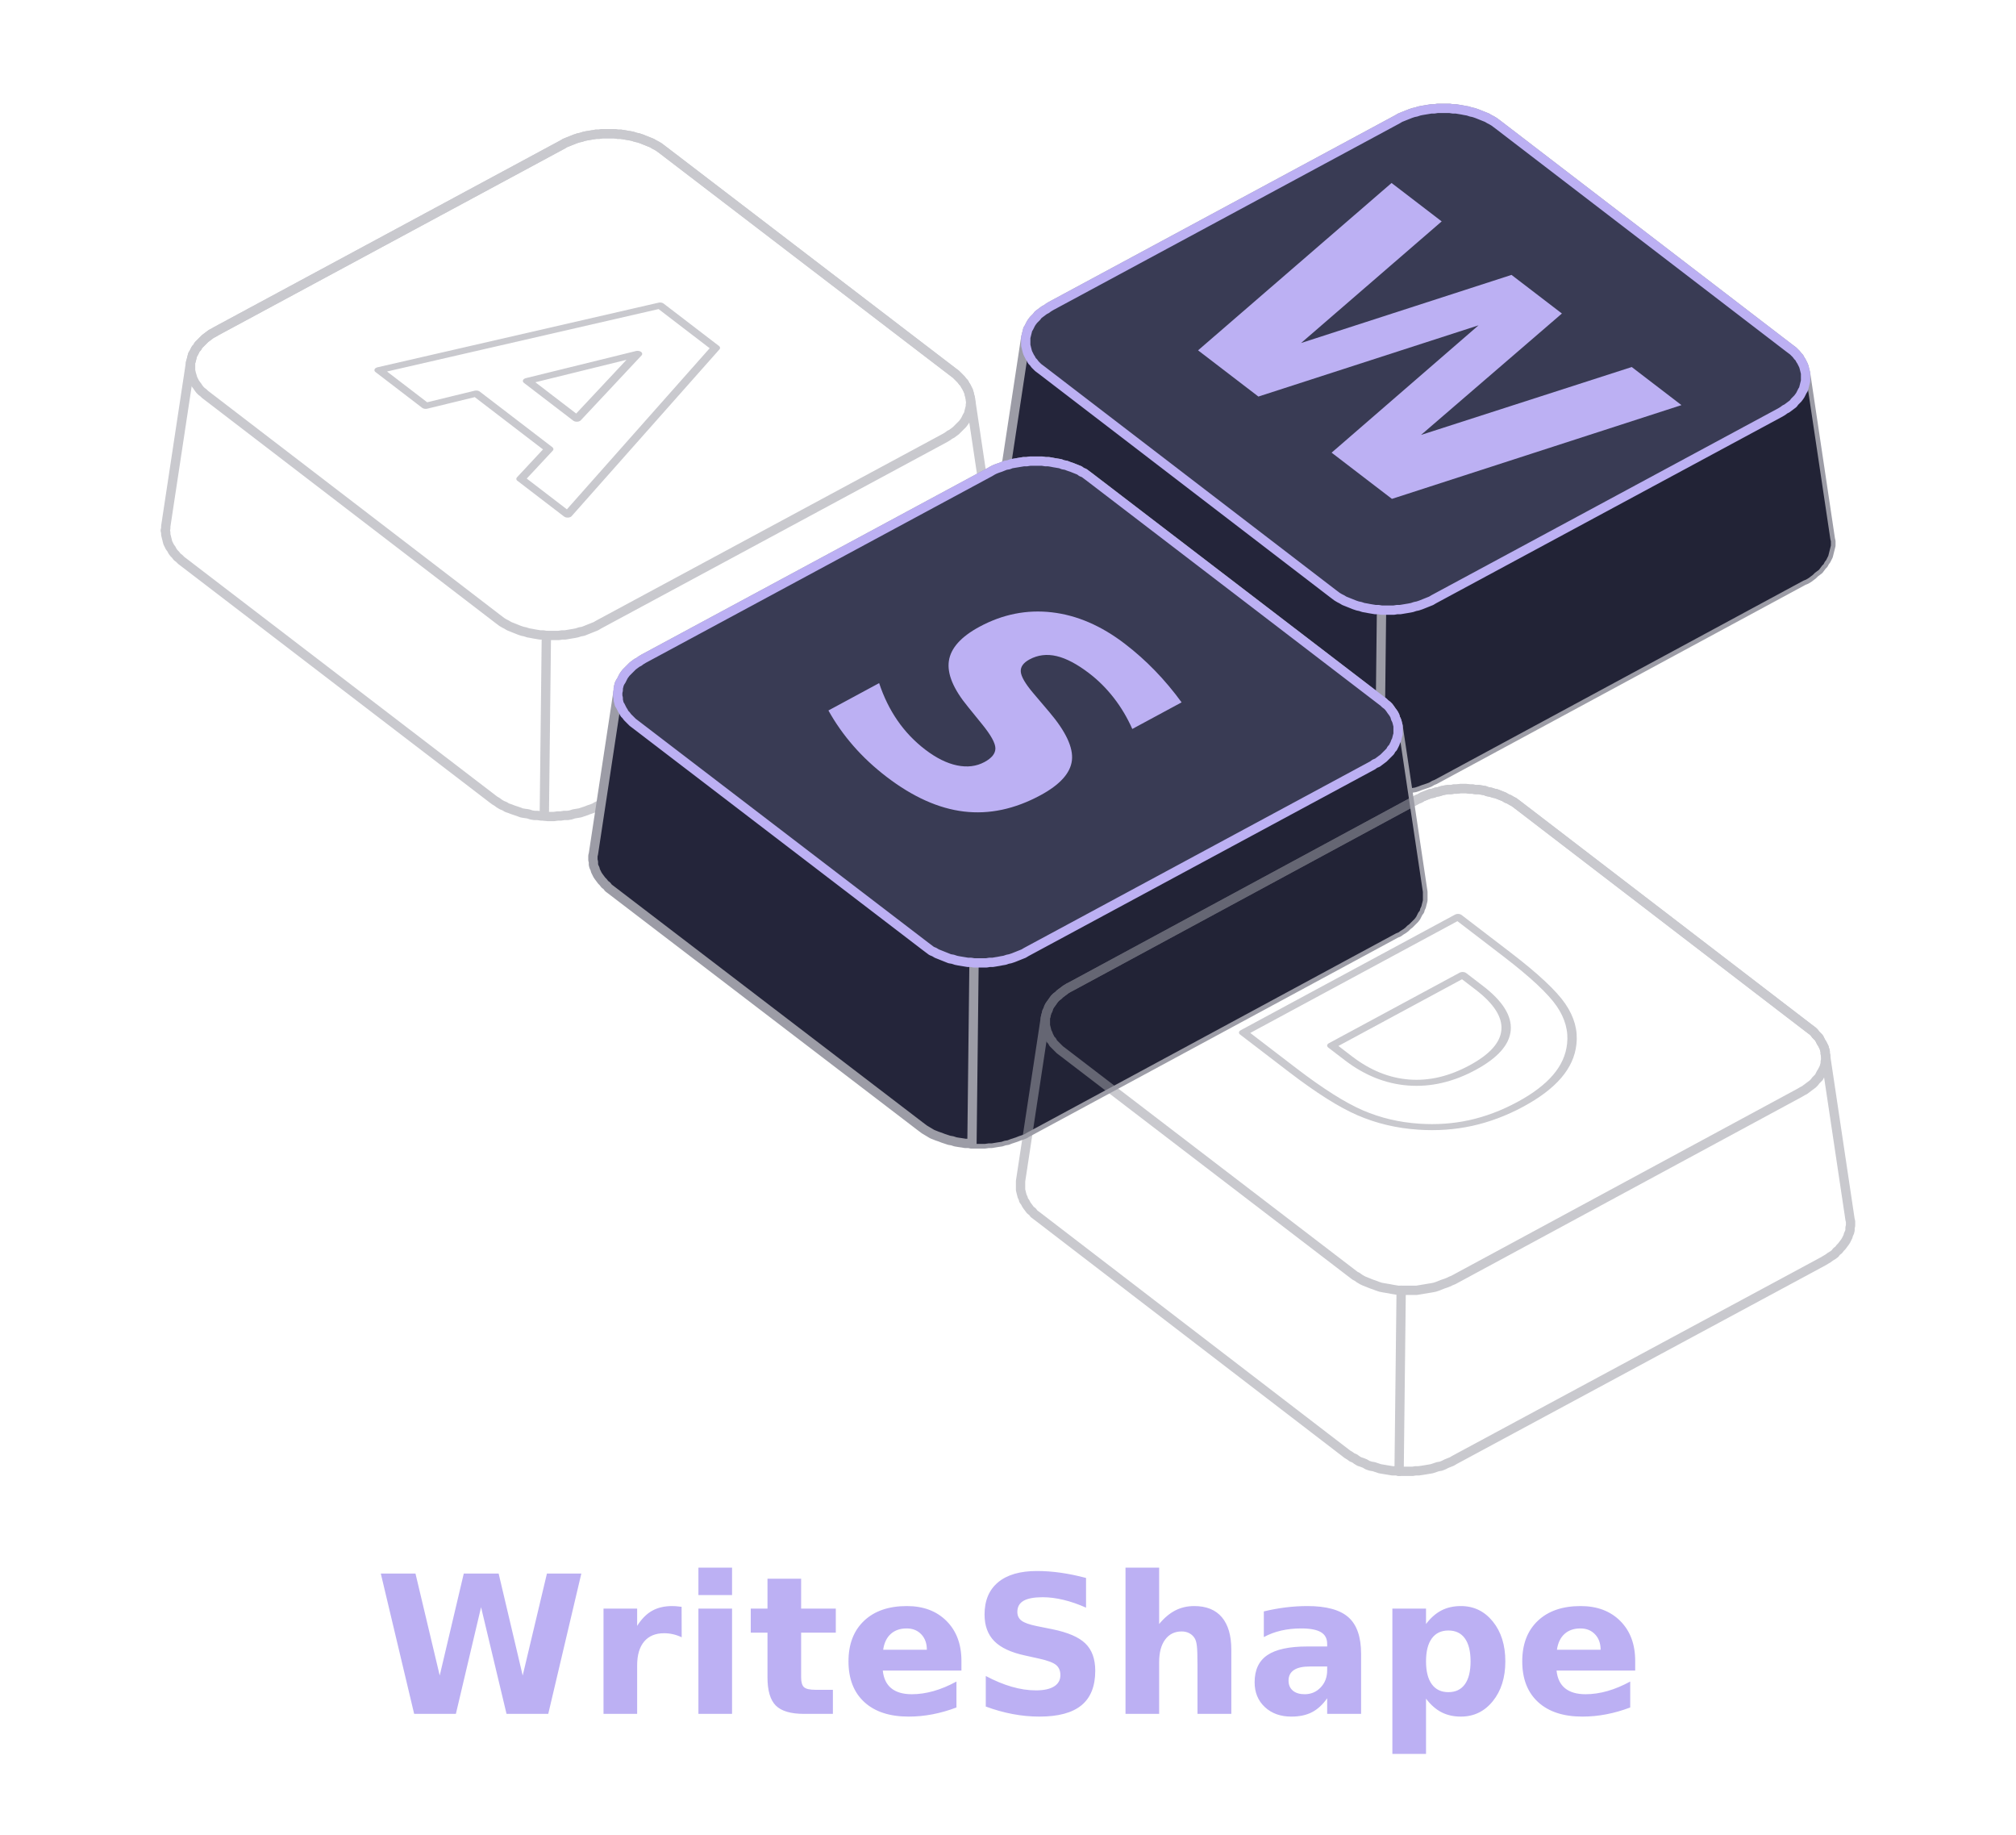
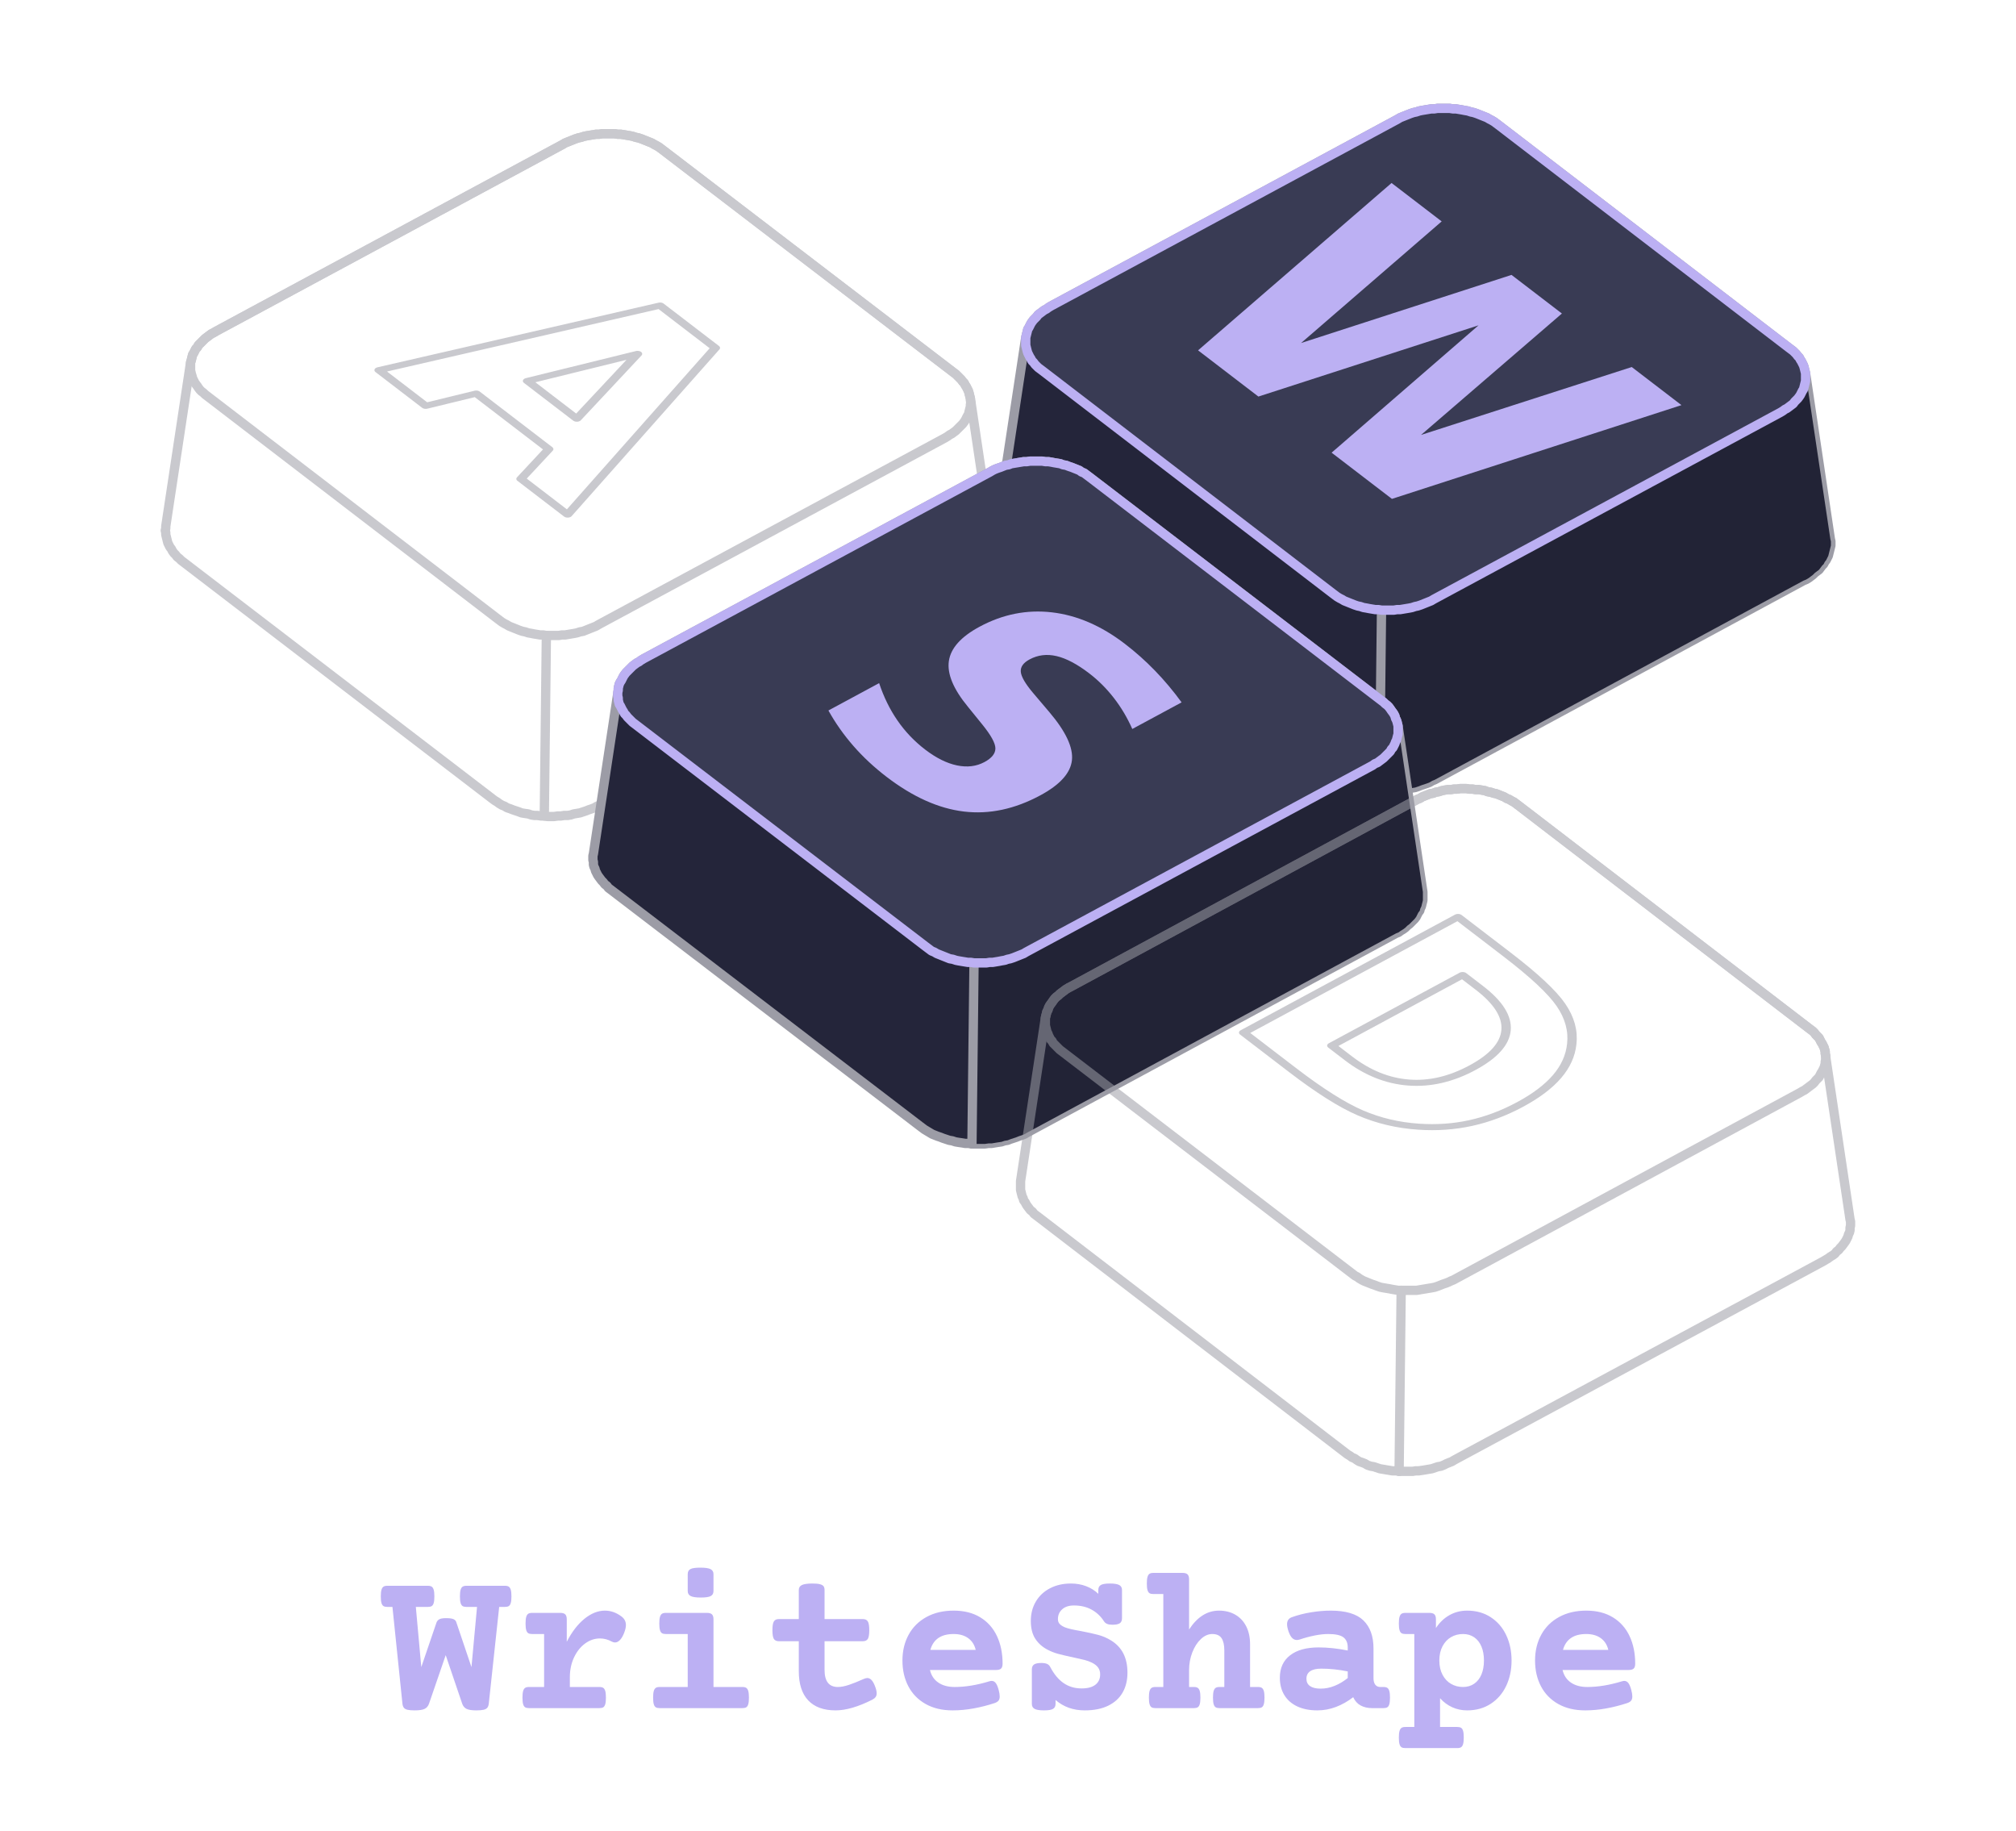
- <svg xmlns="http://www.w3.org/2000/svg" width="900" height="819" viewBox="0 0 900 819" fill="none" role="img" aria-label="WriteShape" focusable="false">
+ <svg xmlns="http://www.w3.org/2000/svg" width="900" height="817" viewBox="0 0 900 817" fill="none" role="img" aria-label="WriteShape" focusable="false">
  <g transform="translate(631.9877 233.9838) scale(230.8589)">
    <g>
      <polygon points="-0.803,-0.037 -0.803,-0.041 -0.802,-0.045 -0.754,-0.361 -0.753,-0.365 -0.752,-0.369 -0.751,-0.373 -0.75,-0.377 -0.748,-0.38 -0.746,-0.384 -0.744,-0.388 -0.742,-0.391 -0.739,-0.395 -0.736,-0.398 -0.733,-0.401 -0.73,-0.405 -0.726,-0.408 -0.722,-0.411 -0.718,-0.414 -0.714,-0.416 -0.71,-0.419 -0.705,-0.422 -0.035,-0.783 -0.03,-0.786 -0.025,-0.788 -0.02,-0.79 -0.015,-0.792 -0.01,-0.794 -0.004,-0.796 0.001,-0.797 0.007,-0.799 0.012,-0.8 0.018,-0.801 0.024,-0.802 0.03,-0.803 0.036,-0.803 0.042,-0.804 0.048,-0.804 0.054,-0.804 0.06,-0.804 0.066,-0.804 0.072,-0.803 0.078,-0.803 0.084,-0.802 0.09,-0.801 0.095,-0.8 0.101,-0.799 0.107,-0.797 0.112,-0.796 0.118,-0.794 0.123,-0.792 0.128,-0.79 0.133,-0.788 0.138,-0.786 0.143,-0.783 0.147,-0.781 0.152,-0.778 0.156,-0.775 0.16,-0.772 0.722,-0.341 0.726,-0.338 0.73,-0.335 0.733,-0.332 0.736,-0.329 0.739,-0.325 0.742,-0.322 0.744,-0.318 0.746,-0.315 0.748,-0.311 0.75,-0.307 0.751,-0.304 0.752,-0.3 0.753,-0.296 0.754,-0.292 0.802,0.029 0.803,0.033 0.803,0.037 0.803,0.041 0.802,0.045 0.801,0.049 0.8,0.053 0.799,0.057 0.798,0.061 0.796,0.065 0.794,0.069 0.791,0.073 0.789,0.077 0.786,0.08 0.783,0.084 0.78,0.088 0.776,0.091 0.772,0.094 0.768,0.098 0.764,0.101 0.76,0.104 0.755,0.107 0.75,0.109 0.037,0.494 0.032,0.496 0.027,0.499 0.022,0.501 0.016,0.503 0.01,0.505 0.005,0.507 -0.001,0.509 -0.007,0.51 -0.013,0.512 -0.019,0.513 -0.026,0.514 -0.032,0.514 -0.038,0.515 -0.045,0.516 -0.051,0.516 -0.057,0.516 -0.064,0.516 -0.07,0.516 -0.077,0.515 -0.083,0.514 -0.089,0.514 -0.095,0.513 -0.102,0.512 -0.108,0.51 -0.114,0.509 -0.119,0.507 -0.125,0.505 -0.131,0.503 -0.136,0.501 -0.142,0.499 -0.147,0.496 -0.152,0.494 -0.157,0.491 -0.161,0.488 -0.166,0.485 -0.17,0.482 -0.768,0.024 -0.772,0.021 -0.776,0.017 -0.78,0.014 -0.783,0.01 -0.786,0.007 -0.789,0.003 -0.791,-0.001 -0.794,-0.005 -0.796,-0.008 -0.798,-0.012 -0.799,-0.016 -0.8,-0.02 -0.801,-0.025 -0.802,-0.029 -0.803,-0.033" fill="#24253a" stroke="#9c9ca6" stroke-width=".018" stroke-linejoin="round" />
      <polygon points="0.754,-0.292 0.754,-0.288 0.754,-0.284 0.754,-0.28 0.754,-0.277 0.753,-0.273 0.752,-0.269 0.751,-0.265 0.75,-0.261 0.748,-0.258 0.746,-0.254 0.744,-0.25 0.742,-0.247 0.739,-0.243 0.736,-0.24 0.733,-0.237 0.73,-0.233 0.726,-0.23 0.722,-0.227 0.718,-0.224 0.714,-0.222 0.71,-0.219 0.705,-0.216 0.035,0.145 0.03,0.148 0.025,0.15 0.02,0.152 0.015,0.154 0.01,0.156 0.004,0.158 -0.001,0.159 -0.007,0.161 -0.012,0.162 -0.018,0.163 -0.024,0.164 -0.03,0.165 -0.036,0.165 -0.042,0.166 -0.048,0.166 -0.054,0.166 -0.06,0.166 -0.066,0.166 -0.07,0.516 -0.064,0.516 -0.057,0.516 -0.051,0.516 -0.045,0.516 -0.038,0.515 -0.032,0.514 -0.026,0.514 -0.019,0.513 -0.013,0.512 -0.007,0.51 -0.001,0.509 0.005,0.507 0.01,0.505 0.016,0.503 0.022,0.501 0.027,0.499 0.032,0.496 0.037,0.494 0.75,0.109 0.755,0.107 0.76,0.104 0.764,0.101 0.768,0.098 0.772,0.094 0.776,0.091 0.78,0.088 0.783,0.084 0.786,0.08 0.789,0.077 0.791,0.073 0.794,0.069 0.796,0.065 0.798,0.061 0.799,0.057 0.8,0.053 0.801,0.049 0.802,0.045 0.803,0.041 0.803,0.037 0.803,0.033 0.802,0.029" fill="#222336" />
      <path d="M-0.066,0.166 L-0.07,0.516" stroke="#9c9ca6" stroke-width=".018" stroke-linecap="round" />
      <polygon points="0.722,-0.341 0.726,-0.338 0.73,-0.335 0.733,-0.332 0.736,-0.329 0.739,-0.325 0.742,-0.322 0.744,-0.318 0.746,-0.315 0.748,-0.311 0.75,-0.307 0.751,-0.304 0.752,-0.3 0.753,-0.296 0.754,-0.292 0.754,-0.288 0.754,-0.284 0.754,-0.28 0.754,-0.277 0.753,-0.273 0.752,-0.269 0.751,-0.265 0.75,-0.261 0.748,-0.258 0.746,-0.254 0.744,-0.25 0.742,-0.247 0.739,-0.243 0.736,-0.24 0.733,-0.237 0.73,-0.233 0.726,-0.23 0.722,-0.227 0.718,-0.224 0.714,-0.222 0.71,-0.219 0.705,-0.216 0.035,0.145 0.03,0.148 0.025,0.15 0.02,0.152 0.015,0.154 0.01,0.156 0.004,0.158 -0.001,0.159 -0.007,0.161 -0.012,0.162 -0.018,0.163 -0.024,0.164 -0.03,0.165 -0.036,0.165 -0.042,0.166 -0.048,0.166 -0.054,0.166 -0.06,0.166 -0.066,0.166 -0.072,0.165 -0.078,0.165 -0.084,0.164 -0.09,0.163 -0.095,0.162 -0.101,0.161 -0.107,0.159 -0.112,0.158 -0.118,0.156 -0.123,0.154 -0.128,0.152 -0.133,0.15 -0.138,0.148 -0.143,0.145 -0.147,0.143 -0.152,0.14 -0.156,0.137 -0.16,0.134 -0.722,-0.297 -0.726,-0.3 -0.73,-0.303 -0.733,-0.306 -0.736,-0.309 -0.739,-0.313 -0.742,-0.316 -0.744,-0.32 -0.746,-0.323 -0.748,-0.327 -0.75,-0.331 -0.751,-0.334 -0.752,-0.338 -0.753,-0.342 -0.754,-0.346 -0.754,-0.35 -0.754,-0.354 -0.754,-0.358 -0.754,-0.361 -0.753,-0.365 -0.752,-0.369 -0.751,-0.373 -0.75,-0.377 -0.748,-0.38 -0.746,-0.384 -0.744,-0.388 -0.742,-0.391 -0.739,-0.395 -0.736,-0.398 -0.733,-0.401 -0.73,-0.405 -0.726,-0.408 -0.722,-0.411 -0.718,-0.414 -0.714,-0.416 -0.71,-0.419 -0.705,-0.422 -0.035,-0.783 -0.03,-0.786 -0.025,-0.788 -0.02,-0.79 -0.015,-0.792 -0.01,-0.794 -0.004,-0.796 0.001,-0.797 0.007,-0.799 0.012,-0.8 0.018,-0.801 0.024,-0.802 0.03,-0.803 0.036,-0.803 0.042,-0.804 0.048,-0.804 0.054,-0.804 0.06,-0.804 0.066,-0.804 0.072,-0.803 0.078,-0.803 0.084,-0.802 0.09,-0.801 0.095,-0.8 0.101,-0.799 0.107,-0.797 0.112,-0.796 0.118,-0.794 0.123,-0.792 0.128,-0.79 0.133,-0.788 0.138,-0.786 0.143,-0.783 0.147,-0.781 0.152,-0.778 0.156,-0.775 0.16,-0.772" fill="#393b54" stroke="#bcb0f3" stroke-width=".018" stroke-linejoin="round" />
      <path d="M61 1493H430L688 408L944 1493H1315L1571 408L1829 1493H2195L1843 0H1399L1128 1135L860 0H416Z" transform="matrix(0.0002626982,0.0002012385,0.0003130715,-0.0001688591,-0.5300314,-0.4199347)" fill="#bcb0f3" />
    </g>
    <g opacity="0.55">
      <polygon points="-2.418,0.012 -2.417,0.008 -2.417,0.004 -2.369,-0.313 -2.368,-0.316 -2.367,-0.32 -2.366,-0.324 -2.365,-0.328 -2.363,-0.331 -2.361,-0.335 -2.359,-0.339 -2.356,-0.342 -2.354,-0.346 -2.351,-0.349 -2.348,-0.352 -2.344,-0.356 -2.341,-0.359 -2.337,-0.362 -2.333,-0.365 -2.329,-0.368 -2.325,-0.37 -2.32,-0.373 -1.65,-0.734 -1.645,-0.737 -1.64,-0.739 -1.635,-0.741 -1.63,-0.743 -1.625,-0.745 -1.619,-0.747 -1.614,-0.748 -1.608,-0.75 -1.603,-0.751 -1.597,-0.752 -1.591,-0.753 -1.585,-0.754 -1.579,-0.754 -1.573,-0.755 -1.567,-0.755 -1.561,-0.755 -1.555,-0.755 -1.549,-0.755 -1.543,-0.754 -1.537,-0.754 -1.531,-0.753 -1.525,-0.752 -1.519,-0.751 -1.514,-0.75 -1.508,-0.748 -1.503,-0.747 -1.497,-0.745 -1.492,-0.743 -1.487,-0.741 -1.482,-0.739 -1.477,-0.737 -1.472,-0.734 -1.468,-0.732 -1.463,-0.729 -1.459,-0.726 -1.455,-0.723 -0.893,-0.293 -0.889,-0.29 -0.885,-0.286 -0.882,-0.283 -0.879,-0.28 -0.876,-0.276 -0.873,-0.273 -0.871,-0.269 -0.869,-0.266 -0.867,-0.262 -0.865,-0.258 -0.864,-0.255 -0.863,-0.251 -0.862,-0.247 -0.861,-0.243 -0.813,0.078 -0.812,0.082 -0.812,0.086 -0.812,0.09 -0.813,0.094 -0.814,0.098 -0.815,0.102 -0.816,0.106 -0.817,0.11 -0.819,0.114 -0.821,0.118 -0.823,0.122 -0.826,0.126 -0.829,0.129 -0.832,0.133 -0.835,0.137 -0.839,0.14 -0.843,0.143 -0.847,0.146 -0.851,0.15 -0.855,0.153 -0.86,0.155 -0.865,0.158 -1.578,0.543 -1.583,0.545 -1.588,0.548 -1.593,0.55 -1.599,0.552 -1.604,0.554 -1.61,0.556 -1.616,0.558 -1.622,0.559 -1.628,0.56 -1.634,0.562 -1.64,0.563 -1.647,0.563 -1.653,0.564 -1.659,0.564 -1.666,0.565 -1.672,0.565 -1.679,0.565 -1.685,0.564 -1.691,0.564 -1.698,0.563 -1.704,0.563 -1.71,0.562 -1.716,0.56 -1.723,0.559 -1.729,0.558 -1.734,0.556 -1.74,0.554 -1.746,0.552 -1.751,0.55 -1.757,0.548 -1.762,0.545 -1.767,0.543 -1.772,0.54 -1.776,0.537 -1.781,0.534 -1.785,0.531 -2.383,0.073 -2.387,0.07 -2.391,0.066 -2.395,0.063 -2.398,0.059 -2.401,0.056 -2.404,0.052 -2.406,0.048 -2.409,0.044 -2.411,0.04 -2.413,0.036 -2.414,0.032 -2.415,0.028 -2.416,0.024 -2.417,0.02 -2.417,0.016" fill="none" stroke="#9c9ca6" stroke-width=".018" stroke-linejoin="round" />
      <path d="M-1.681,0.215 L-1.685,0.564" stroke="#9c9ca6" stroke-width=".018" stroke-linecap="round" />
      <polygon points="-0.893,-0.293 -0.889,-0.29 -0.885,-0.286 -0.882,-0.283 -0.879,-0.28 -0.876,-0.276 -0.873,-0.273 -0.871,-0.269 -0.869,-0.266 -0.867,-0.262 -0.865,-0.258 -0.864,-0.255 -0.863,-0.251 -0.862,-0.247 -0.861,-0.243 -0.861,-0.239 -0.86,-0.235 -0.861,-0.232 -0.861,-0.228 -0.862,-0.224 -0.863,-0.22 -0.864,-0.216 -0.865,-0.212 -0.867,-0.209 -0.869,-0.205 -0.871,-0.201 -0.873,-0.198 -0.876,-0.194 -0.879,-0.191 -0.882,-0.188 -0.885,-0.185 -0.889,-0.181 -0.893,-0.178 -0.897,-0.175 -0.901,-0.173 -0.905,-0.17 -0.91,-0.167 -1.58,0.194 -1.585,0.197 -1.59,0.199 -1.595,0.201 -1.6,0.203 -1.605,0.205 -1.61,0.207 -1.616,0.208 -1.622,0.21 -1.627,0.211 -1.633,0.212 -1.639,0.213 -1.645,0.214 -1.651,0.214 -1.657,0.215 -1.663,0.215 -1.669,0.215 -1.675,0.215 -1.681,0.215 -1.687,0.214 -1.693,0.214 -1.699,0.213 -1.705,0.212 -1.71,0.211 -1.716,0.21 -1.722,0.208 -1.727,0.207 -1.733,0.205 -1.738,0.203 -1.743,0.201 -1.748,0.199 -1.753,0.197 -1.758,0.194 -1.762,0.192 -1.767,0.189 -1.771,0.186 -1.775,0.183 -2.337,-0.248 -2.341,-0.251 -2.344,-0.254 -2.348,-0.257 -2.351,-0.26 -2.354,-0.264 -2.356,-0.267 -2.359,-0.271 -2.361,-0.274 -2.363,-0.278 -2.365,-0.282 -2.366,-0.286 -2.367,-0.289 -2.368,-0.293 -2.369,-0.297 -2.369,-0.301 -2.369,-0.305 -2.369,-0.309 -2.369,-0.313 -2.368,-0.316 -2.367,-0.32 -2.366,-0.324 -2.365,-0.328 -2.363,-0.331 -2.361,-0.335 -2.359,-0.339 -2.356,-0.342 -2.354,-0.346 -2.351,-0.349 -2.348,-0.352 -2.344,-0.356 -2.341,-0.359 -2.337,-0.362 -2.333,-0.365 -2.329,-0.368 -2.325,-0.37 -2.32,-0.373 -1.65,-0.734 -1.645,-0.737 -1.64,-0.739 -1.635,-0.741 -1.63,-0.743 -1.625,-0.745 -1.619,-0.747 -1.614,-0.748 -1.608,-0.75 -1.603,-0.751 -1.597,-0.752 -1.591,-0.753 -1.585,-0.754 -1.579,-0.754 -1.573,-0.755 -1.567,-0.755 -1.561,-0.755 -1.555,-0.755 -1.549,-0.755 -1.543,-0.754 -1.537,-0.754 -1.531,-0.753 -1.525,-0.752 -1.519,-0.751 -1.514,-0.75 -1.508,-0.748 -1.503,-0.747 -1.497,-0.745 -1.492,-0.743 -1.487,-0.741 -1.482,-0.739 -1.477,-0.737 -1.472,-0.734 -1.468,-0.732 -1.463,-0.729 -1.459,-0.726 -1.455,-0.723" fill="none" stroke="#9c9ca6" stroke-width=".018" stroke-linejoin="round" />
      <path d="M1094 272H492L397 0H10L563 1493H1022L1575 0H1188ZM588 549H997L793 1143Z" transform="matrix(0.0002329588,0.0001784568,0.0002776294,-0.000149743,-2.00679,-0.2997534)" fill="none" stroke="#9c9ca6" stroke-width="50" stroke-linejoin="round" />
    </g>
    <g>
      <polygon points="-1.591,0.645 -1.591,0.641 -1.59,0.637 -1.542,0.321 -1.542,0.317 -1.541,0.313 -1.54,0.309 -1.538,0.305 -1.536,0.302 -1.534,0.298 -1.532,0.294 -1.53,0.291 -1.527,0.287 -1.524,0.284 -1.521,0.281 -1.518,0.278 -1.514,0.274 -1.51,0.271 -1.506,0.268 -1.502,0.266 -1.498,0.263 -1.493,0.26 -0.823,-0.101 -0.818,-0.104 -0.814,-0.106 -0.809,-0.108 -0.803,-0.11 -0.798,-0.112 -0.793,-0.114 -0.787,-0.115 -0.782,-0.117 -0.776,-0.118 -0.77,-0.119 -0.764,-0.12 -0.758,-0.121 -0.752,-0.121 -0.746,-0.122 -0.74,-0.122 -0.734,-0.122 -0.728,-0.122 -0.722,-0.122 -0.716,-0.121 -0.71,-0.121 -0.704,-0.12 -0.699,-0.119 -0.693,-0.118 -0.687,-0.117 -0.682,-0.115 -0.676,-0.114 -0.671,-0.112 -0.665,-0.11 -0.66,-0.108 -0.655,-0.106 -0.65,-0.104 -0.646,-0.101 -0.641,-0.099 -0.637,-0.096 -0.633,-0.093 -0.629,-0.09 -0.066,0.341 -0.062,0.344 -0.059,0.347 -0.055,0.35 -0.052,0.353 -0.049,0.357 -0.047,0.36 -0.044,0.364 -0.042,0.367 -0.04,0.371 -0.039,0.375 -0.037,0.379 -0.036,0.382 -0.035,0.386 -0.034,0.39 0.014,0.711 0.014,0.715 0.014,0.719 0.014,0.723 0.014,0.727 0.013,0.731 0.012,0.735 0.011,0.739 0.009,0.743 0.008,0.747 0.005,0.751 0.003,0.755 0.001,0.759 -0.002,0.763 -0.005,0.766 -0.009,0.77 -0.012,0.773 -0.016,0.776 -0.02,0.78 -0.024,0.783 -0.029,0.786 -0.033,0.789 -0.038,0.791 -0.751,1.176 -0.756,1.179 -0.761,1.181 -0.767,1.183 -0.772,1.185 -0.778,1.187 -0.784,1.189 -0.789,1.191 -0.795,1.192 -0.801,1.194 -0.808,1.195 -0.814,1.196 -0.82,1.197 -0.826,1.197 -0.833,1.198 -0.839,1.198 -0.846,1.198 -0.852,1.198 -0.858,1.198 -0.865,1.197 -0.871,1.197 -0.877,1.196 -0.884,1.195 -0.89,1.194 -0.896,1.192 -0.902,1.191 -0.908,1.189 -0.914,1.187 -0.919,1.185 -0.925,1.183 -0.93,1.181 -0.935,1.179 -0.94,1.176 -0.945,1.173 -0.95,1.17 -0.954,1.167 -0.958,1.164 -1.557,0.706 -1.561,0.703 -1.564,0.699 -1.568,0.696 -1.571,0.692 -1.574,0.689 -1.577,0.685 -1.58,0.681 -1.582,0.678 -1.584,0.674 -1.586,0.67 -1.587,0.666 -1.589,0.662 -1.59,0.658 -1.59,0.653 -1.591,0.649" fill="#24253a" stroke="#9c9ca6" stroke-width=".018" stroke-linejoin="round" />
      <polygon points="-0.034,0.39 -0.034,0.394 -0.034,0.398 -0.034,0.402 -0.034,0.406 -0.035,0.409 -0.036,0.413 -0.037,0.417 -0.039,0.421 -0.04,0.424 -0.042,0.428 -0.044,0.432 -0.047,0.435 -0.049,0.439 -0.052,0.442 -0.055,0.445 -0.059,0.449 -0.062,0.452 -0.066,0.455 -0.07,0.458 -0.074,0.461 -0.079,0.463 -0.083,0.466 -0.753,0.827 -0.758,0.83 -0.763,0.832 -0.768,0.834 -0.773,0.836 -0.778,0.838 -0.784,0.84 -0.789,0.841 -0.795,0.843 -0.801,0.844 -0.806,0.845 -0.812,0.846 -0.818,0.847 -0.824,0.847 -0.83,0.848 -0.836,0.848 -0.842,0.848 -0.848,0.848 -0.854,0.848 -0.858,1.198 -0.852,1.198 -0.846,1.198 -0.839,1.198 -0.833,1.198 -0.826,1.197 -0.82,1.197 -0.814,1.196 -0.808,1.195 -0.801,1.194 -0.795,1.192 -0.789,1.191 -0.784,1.189 -0.778,1.187 -0.772,1.185 -0.767,1.183 -0.761,1.181 -0.756,1.179 -0.751,1.176 -0.038,0.791 -0.033,0.789 -0.029,0.786 -0.024,0.783 -0.02,0.78 -0.016,0.776 -0.012,0.773 -0.009,0.77 -0.005,0.766 -0.002,0.763 0.001,0.759 0.003,0.755 0.005,0.751 0.008,0.747 0.009,0.743 0.011,0.739 0.012,0.735 0.013,0.731 0.014,0.727 0.014,0.723 0.014,0.719 0.014,0.715 0.014,0.711" fill="#222336" />
      <path d="M-0.854,0.848 L-0.858,1.198" stroke="#9c9ca6" stroke-width=".018" stroke-linecap="round" />
      <polygon points="-0.066,0.341 -0.062,0.344 -0.059,0.347 -0.055,0.35 -0.052,0.353 -0.049,0.357 -0.047,0.36 -0.044,0.364 -0.042,0.367 -0.04,0.371 -0.039,0.375 -0.037,0.379 -0.036,0.382 -0.035,0.386 -0.034,0.39 -0.034,0.394 -0.034,0.398 -0.034,0.402 -0.034,0.406 -0.035,0.409 -0.036,0.413 -0.037,0.417 -0.039,0.421 -0.04,0.424 -0.042,0.428 -0.044,0.432 -0.047,0.435 -0.049,0.439 -0.052,0.442 -0.055,0.445 -0.059,0.449 -0.062,0.452 -0.066,0.455 -0.07,0.458 -0.074,0.461 -0.079,0.463 -0.083,0.466 -0.753,0.827 -0.758,0.83 -0.763,0.832 -0.768,0.834 -0.773,0.836 -0.778,0.838 -0.784,0.84 -0.789,0.841 -0.795,0.843 -0.801,0.844 -0.806,0.845 -0.812,0.846 -0.818,0.847 -0.824,0.847 -0.83,0.848 -0.836,0.848 -0.842,0.848 -0.848,0.848 -0.854,0.848 -0.86,0.847 -0.866,0.847 -0.872,0.846 -0.878,0.845 -0.884,0.844 -0.889,0.843 -0.895,0.841 -0.901,0.84 -0.906,0.838 -0.911,0.836 -0.916,0.834 -0.921,0.832 -0.926,0.83 -0.931,0.827 -0.936,0.825 -0.94,0.822 -0.944,0.819 -0.948,0.816 -1.51,0.386 -1.514,0.383 -1.518,0.379 -1.521,0.376 -1.524,0.373 -1.527,0.369 -1.53,0.366 -1.532,0.362 -1.534,0.359 -1.536,0.355 -1.538,0.351 -1.54,0.348 -1.541,0.344 -1.542,0.34 -1.542,0.336 -1.543,0.332 -1.543,0.328 -1.543,0.325 -1.542,0.321 -1.542,0.317 -1.541,0.313 -1.54,0.309 -1.538,0.305 -1.536,0.302 -1.534,0.298 -1.532,0.294 -1.53,0.291 -1.527,0.287 -1.524,0.284 -1.521,0.281 -1.518,0.278 -1.514,0.274 -1.51,0.271 -1.506,0.268 -1.502,0.266 -1.498,0.263 -1.493,0.26 -0.823,-0.101 -0.818,-0.104 -0.814,-0.106 -0.809,-0.108 -0.803,-0.11 -0.798,-0.112 -0.793,-0.114 -0.787,-0.115 -0.782,-0.117 -0.776,-0.118 -0.77,-0.119 -0.764,-0.12 -0.758,-0.121 -0.752,-0.121 -0.746,-0.122 -0.74,-0.122 -0.734,-0.122 -0.728,-0.122 -0.722,-0.122 -0.716,-0.121 -0.71,-0.121 -0.704,-0.12 -0.699,-0.119 -0.693,-0.118 -0.687,-0.117 -0.682,-0.115 -0.676,-0.114 -0.671,-0.112 -0.665,-0.11 -0.66,-0.108 -0.655,-0.106 -0.65,-0.104 -0.646,-0.101 -0.641,-0.099 -0.637,-0.096 -0.633,-0.093 -0.629,-0.09" fill="#393b54" stroke="#bcb0f3" stroke-width=".018" stroke-linejoin="round" />
      <path d="M1227 1446V1130Q1104 1185 987.0 1213.0Q870 1241 766 1241Q628 1241 562.0 1203.0Q496 1165 496 1085Q496 1025 540.5 991.5Q585 958 702 934L866 901Q1115 851 1220.0 749.0Q1325 647 1325 459Q1325 212 1178.5 91.5Q1032 -29 731 -29Q589 -29 446.0 -2.0Q303 25 160 78V403Q303 327 436.5 288.5Q570 250 694 250Q820 250 887.0 292.0Q954 334 954 412Q954 482 908.5 520.0Q863 558 727 588L578 621Q354 669 250.5 774.0Q147 879 147 1057Q147 1280 291.0 1400.0Q435 1520 705 1520Q828 1520 958.0 1501.5Q1088 1483 1227 1446Z" transform="matrix(0.000253201,0.0001939632,0.0003017532,-0.0001627545,-1.19962,0.3416896)" fill="#bcb0f3" />
    </g>
    <g opacity="0.55">
      <polygon points="-0.764,1.278 -0.764,1.274 -0.764,1.27 -0.716,0.954 -0.715,0.95 -0.714,0.946 -0.713,0.942 -0.711,0.939 -0.71,0.935 -0.708,0.931 -0.706,0.928 -0.703,0.924 -0.701,0.921 -0.698,0.917 -0.695,0.914 -0.691,0.911 -0.688,0.908 -0.684,0.905 -0.68,0.902 -0.676,0.899 -0.671,0.896 -0.667,0.894 0.003,0.532 0.008,0.53 0.013,0.527 0.018,0.525 0.023,0.523 0.028,0.521 0.034,0.52 0.039,0.518 0.045,0.517 0.051,0.515 0.056,0.514 0.062,0.513 0.068,0.513 0.074,0.512 0.08,0.512 0.086,0.511 0.092,0.511 0.098,0.511 0.104,0.512 0.11,0.512 0.116,0.513 0.122,0.513 0.128,0.514 0.134,0.515 0.139,0.517 0.145,0.518 0.151,0.52 0.156,0.521 0.161,0.523 0.166,0.525 0.171,0.527 0.176,0.53 0.181,0.532 0.186,0.535 0.19,0.537 0.194,0.54 0.198,0.543 0.76,0.974 0.764,0.977 0.768,0.98 0.771,0.983 0.774,0.987 0.777,0.99 0.78,0.993 0.782,0.997 0.784,1.001 0.786,1.004 0.788,1.008 0.79,1.012 0.791,1.016 0.792,1.019 0.792,1.023 0.84,1.344 0.841,1.348 0.841,1.352 0.841,1.356 0.84,1.36 0.84,1.365 0.839,1.369 0.837,1.373 0.836,1.377 0.834,1.381 0.832,1.385 0.83,1.388 0.827,1.392 0.824,1.396 0.821,1.399 0.818,1.403 0.814,1.406 0.811,1.41 0.807,1.413 0.802,1.416 0.798,1.419 0.793,1.422 0.788,1.425 0.075,1.809 0.07,1.812 0.065,1.814 0.06,1.816 0.054,1.819 0.049,1.821 0.043,1.822 0.037,1.824 0.031,1.826 0.025,1.827 0.019,1.828 0.013,1.829 0.006,1.83 0,1.83 -0.006,1.831 -0.013,1.831 -0.019,1.831 -0.025,1.831 -0.032,1.831 -0.038,1.83 -0.045,1.83 -0.051,1.829 -0.057,1.828 -0.063,1.827 -0.069,1.826 -0.075,1.824 -0.081,1.822 -0.087,1.821 -0.093,1.819 -0.098,1.816 -0.103,1.814 -0.109,1.812 -0.114,1.809 -0.118,1.806 -0.123,1.804 -0.127,1.801 -0.132,1.798 -0.73,1.339 -0.734,1.336 -0.738,1.333 -0.741,1.329 -0.745,1.326 -0.748,1.322 -0.751,1.318 -0.753,1.315 -0.755,1.311 -0.758,1.307 -0.759,1.303 -0.761,1.299 -0.762,1.295 -0.763,1.291 -0.764,1.287 -0.764,1.283" fill="none" stroke="#9c9ca6" stroke-width=".018" stroke-linejoin="round" />
      <path d="M-0.028,1.481 L-0.032,1.831" stroke="#9c9ca6" stroke-width=".018" stroke-linecap="round" />
      <polygon points="0.76,0.974 0.764,0.977 0.768,0.98 0.771,0.983 0.774,0.987 0.777,0.99 0.78,0.993 0.782,0.997 0.784,1.001 0.786,1.004 0.788,1.008 0.79,1.012 0.791,1.016 0.792,1.019 0.792,1.023 0.793,1.027 0.793,1.031 0.793,1.035 0.792,1.039 0.792,1.043 0.791,1.046 0.79,1.05 0.788,1.054 0.786,1.058 0.784,1.061 0.782,1.065 0.78,1.069 0.777,1.072 0.774,1.075 0.771,1.079 0.768,1.082 0.764,1.085 0.76,1.088 0.756,1.091 0.752,1.094 0.748,1.096 0.743,1.099 0.073,1.461 0.068,1.463 0.064,1.465 0.059,1.467 0.053,1.469 0.048,1.471 0.043,1.473 0.037,1.475 0.032,1.476 0.026,1.477 0.02,1.478 0.014,1.479 0.008,1.48 0.002,1.481 -0.004,1.481 -0.01,1.481 -0.016,1.481 -0.022,1.481 -0.028,1.481 -0.034,1.481 -0.04,1.48 -0.046,1.479 -0.051,1.478 -0.057,1.477 -0.063,1.476 -0.068,1.475 -0.074,1.473 -0.079,1.471 -0.085,1.469 -0.09,1.467 -0.095,1.465 -0.1,1.463 -0.104,1.461 -0.109,1.458 -0.113,1.455 -0.117,1.453 -0.121,1.45 -0.684,1.019 -0.688,1.016 -0.691,1.013 -0.695,1.009 -0.698,1.006 -0.701,1.003 -0.703,0.999 -0.706,0.996 -0.708,0.992 -0.71,0.988 -0.711,0.985 -0.713,0.981 -0.714,0.977 -0.715,0.973 -0.716,0.969 -0.716,0.966 -0.716,0.962 -0.716,0.958 -0.716,0.954 -0.715,0.95 -0.714,0.946 -0.713,0.942 -0.711,0.939 -0.71,0.935 -0.708,0.931 -0.706,0.928 -0.703,0.924 -0.701,0.921 -0.698,0.917 -0.695,0.914 -0.691,0.911 -0.688,0.908 -0.684,0.905 -0.68,0.902 -0.676,0.899 -0.671,0.896 -0.667,0.894 0.003,0.532 0.008,0.53 0.013,0.527 0.018,0.525 0.023,0.523 0.028,0.521 0.034,0.52 0.039,0.518 0.045,0.517 0.051,0.515 0.056,0.514 0.062,0.513 0.068,0.513 0.074,0.512 0.08,0.512 0.086,0.511 0.092,0.511 0.098,0.511 0.104,0.512 0.11,0.512 0.116,0.513 0.122,0.513 0.128,0.514 0.134,0.515 0.139,0.517 0.145,0.518 0.151,0.52 0.156,0.521 0.161,0.523 0.166,0.525 0.171,0.527 0.176,0.53 0.181,0.532 0.186,0.535 0.19,0.537 0.194,0.54 0.198,0.543" fill="none" stroke="#9c9ca6" stroke-width=".018" stroke-linejoin="round" />
      <path d="M573 1202V291H711Q947 291 1071.5 408.0Q1196 525 1196 748Q1196 970 1072.0 1086.0Q948 1202 711 1202ZM188 1493H594Q934 1493 1100.5 1444.5Q1267 1396 1386 1280Q1491 1179 1542.0 1047.0Q1593 915 1593 748Q1593 579 1542.0 446.5Q1491 314 1386 213Q1266 97 1098.0 48.5Q930 0 594 0H188Z" transform="matrix(0.0002329588,0.0001784568,0.0002776294,-0.000149743,-0.3763935,0.949203)" fill="none" stroke="#9c9ca6" stroke-width="50" stroke-linejoin="round" />
    </g>
  </g>
-   <path d="M61 1493H430L688 408L944 1493H1315L1571 408L1829 1493H2195L1843 0H1399L1128 1135L860 0H416ZM3263 815Q3216 837 3169.5 847.5Q3123 858 3076 858Q2938 858 2863.5 769.5Q2789 681 2789 516V0H2431V1120H2789V936Q2858 1046 2947.5 1096.5Q3037 1147 3162 1147Q3180 1147 3201.0 1145.5Q3222 1144 3262 1139ZM3441 1120H3799V0H3441ZM3441 1556H3799V1264H3441ZM4534 1438V1120H4903V864H4534V389Q4534 311 4565.0 283.5Q4596 256 4688 256H4872V0H4565Q4353 0 4264.5 88.5Q4176 177 4176 389V864H3998V1120H4176V1438ZM6240 563V461H5403Q5416 335 5494.0 272.0Q5572 209 5712 209Q5825 209 5943.5 242.5Q6062 276 6187 344V68Q6060 20 5933.0 -4.5Q5806 -29 5679 -29Q5375 -29 5206.5 125.5Q5038 280 5038 559Q5038 833 5203.5 990.0Q5369 1147 5659 1147Q5923 1147 6081.5 988.0Q6240 829 6240 563ZM5872 682Q5872 784 5812.5 846.5Q5753 909 5657 909Q5553 909 5488.0 850.5Q5423 792 5407 682ZM7566 1446V1130Q7443 1185 7326.0 1213.0Q7209 1241 7105 1241Q6967 1241 6901.0 1203.0Q6835 1165 6835 1085Q6835 1025 6879.5 991.5Q6924 958 7041 934L7205 901Q7454 851 7559.0 749.0Q7664 647 7664 459Q7664 212 7517.5 91.5Q7371 -29 7070 -29Q6928 -29 6785.0 -2.0Q6642 25 6499 78V403Q6642 327 6775.5 288.5Q6909 250 7033 250Q7159 250 7226.0 292.0Q7293 334 7293 412Q7293 482 7247.5 520.0Q7202 558 7066 588L6917 621Q6693 669 6589.5 774.0Q6486 879 6486 1057Q6486 1280 6630.0 1400.0Q6774 1520 7044 1520Q7167 1520 7297.0 1501.5Q7427 1483 7566 1446ZM9112 682V0H8752V111V520Q8752 667 8745.5 722.0Q8739 777 8723 803Q8702 838 8666.0 857.5Q8630 877 8584 877Q8472 877 8408.0 790.5Q8344 704 8344 551V0H7986V1556H8344V956Q8425 1054 8516.0 1100.5Q8607 1147 8717 1147Q8911 1147 9011.5 1028.0Q9112 909 9112 682ZM9946 504Q9834 504 9777.5 466.0Q9721 428 9721 354Q9721 286 9766.5 247.5Q9812 209 9893 209Q9994 209 10063.0 281.5Q10132 354 10132 463V504ZM10493 639V0H10132V166Q10060 64 9970.0 17.5Q9880 -29 9751 -29Q9577 -29 9468.5 72.5Q9360 174 9360 336Q9360 533 9495.5 625.0Q9631 717 9921 717H10132V745Q10132 830 10065.0 869.5Q9998 909 9856 909Q9741 909 9642.0 886.0Q9543 863 9458 817V1090Q9573 1118 9689.0 1132.5Q9805 1147 9921 1147Q10224 1147 10358.5 1027.5Q10493 908 10493 639ZM11184 162V-426H10826V1120H11184V956Q11258 1054 11348.0 1100.5Q11438 1147 11555 1147Q11762 1147 11895.0 982.5Q12028 818 12028 559Q12028 300 11895.0 135.5Q11762 -29 11555 -29Q11438 -29 11348.0 17.5Q11258 64 11184 162ZM11422 887Q11307 887 11245.5 802.5Q11184 718 11184 559Q11184 400 11245.5 315.5Q11307 231 11422 231Q11537 231 11597.5 315.0Q11658 399 11658 559Q11658 719 11597.5 803.0Q11537 887 11422 887ZM13410 563V461H12573Q12586 335 12664.0 272.0Q12742 209 12882 209Q12995 209 13113.5 242.5Q13232 276 13357 344V68Q13230 20 13103.0 -4.5Q12976 -29 12849 -29Q12545 -29 12376.5 125.5Q12208 280 12208 559Q12208 833 12373.5 990.0Q12539 1147 12829 1147Q13093 1147 13251.5 988.0Q13410 829 13410 563ZM13042 682Q13042 784 12982.5 846.5Q12923 909 12827 909Q12723 909 12658.0 850.5Q12593 792 12577 682Z" transform="translate(167.441 764.9374) scale(0.04195071 -0.04195071)" fill="#bcb0f3" />
+   <path d="M1248 1084Q1248 1042 1241.5 1020.0Q1235 998 1222.0 990.0Q1209 982 1185 982H1129L1028 43Q1025 18 1014.0 4.0Q1003 -10 978.0 -16.0Q953 -22 907 -22Q841 -22 811.5 -7.0Q782 8 770 43L610 514L448 43Q436 8 406.0 -7.0Q376 -22 309 -22Q263 -22 238.5 -16.0Q214 -10 203.5 4.0Q193 18 190 43L93 982H43Q19 982 6.0 990.0Q-7 998 -13.5 1020.0Q-20 1042 -20 1084Q-20 1126 -13.5 1148.0Q-7 1170 6.0 1178.5Q19 1187 43 1187H437Q461 1187 474.0 1178.5Q487 1170 493.5 1148.0Q500 1126 500 1084Q500 1042 493.5 1020.0Q487 998 474.0 990.0Q461 982 437 982H320L373 398L519 826Q526 849 546.0 861.0Q566 873 613 873Q663 873 685.0 863.5Q707 854 713 833L860 398L914 982H811Q787 982 774.0 990.0Q761 998 754.5 1020.0Q748 1042 748 1084Q748 1126 754.5 1148.0Q761 1170 774.0 1178.5Q787 1187 811 1187H1185Q1209 1187 1222.0 1178.5Q1235 1170 1241.5 1148.0Q1248 1126 1248 1084ZM2315 890Q2359 858 2359 806Q2359 773 2341 728Q2323 683 2300.5 660.0Q2278 637 2253 637Q2239 637 2223 645Q2167 676 2107 676Q2030 676 1963.0 627.0Q1896 578 1855.5 492.0Q1815 406 1815 300V205H2102Q2126 205 2139.0 196.5Q2152 188 2158.5 166.0Q2165 144 2165 102Q2165 60 2158.5 38.0Q2152 16 2139.0 8.0Q2126 0 2102 0H1418Q1394 0 1381.0 8.0Q1368 16 1361.5 38.0Q1355 60 1355 102Q1355 144 1361.5 166.0Q1368 188 1381.0 196.5Q1394 205 1418 205H1565V719H1448Q1424 719 1411.0 727.0Q1398 735 1391.5 757.0Q1385 779 1385 821Q1385 863 1391.5 885.0Q1398 907 1411.0 915.5Q1424 924 1448 924H1722Q1756 924 1770.5 909.5Q1785 895 1785 861V644Q1860 789 1957.5 867.5Q2055 946 2155 946Q2240 946 2315 890ZM3209 861V205H3490Q3514 205 3527.0 196.5Q3540 188 3546.5 166.0Q3553 144 3553 102Q3553 60 3546.5 38.0Q3540 16 3527.0 8.0Q3514 0 3490 0H2686Q2662 0 2649.0 8.0Q2636 16 2629.5 38.0Q2623 60 2623 102Q2623 144 2629.5 166.0Q2636 188 2649.0 196.5Q2662 205 2686 205H2959V719H2746Q2722 719 2709.0 727.0Q2696 735 2689.5 757.0Q2683 779 2683 821Q2683 863 2689.5 885.0Q2696 907 2709.0 915.5Q2722 924 2746 924H3146Q3180 924 3194.5 909.5Q3209 895 3209 861ZM3209 1300V1136Q3209 1102 3182.5 1087.5Q3156 1073 3086 1073Q3016 1073 2987.5 1087.5Q2959 1102 2959 1136V1300Q2959 1335 2985.0 1349.0Q3011 1363 3081 1363Q3152 1363 3180.5 1348.5Q3209 1334 3209 1300ZM4287 1146V864H4658Q4693 864 4707.0 841.0Q4721 818 4721 756Q4721 694 4707.0 671.5Q4693 649 4658 649H4287V371Q4287 205 4416 205Q4462 205 4523.5 225.5Q4585 246 4667 283Q4689 292 4702 292Q4723 292 4741.0 274.5Q4759 257 4775 217Q4793 172 4793 144Q4793 122 4782.5 107.5Q4772 93 4751 82Q4545 -22 4394 -22Q4220 -22 4128.5 75.0Q4037 172 4037 358V649H3844Q3809 649 3795.0 671.5Q3781 694 3781 756Q3781 818 3795.0 841.0Q3809 864 3844 864H4037V1146Q4037 1180 4067.5 1194.5Q4098 1209 4169 1209Q4216 1209 4241.5 1202.5Q4267 1196 4277.0 1183.0Q4287 1170 4287 1146ZM6015 432Q6015 398 6000.5 384.0Q5986 370 5952 370H5310Q5329 290 5391.5 247.5Q5454 205 5550 205Q5705 205 5886 260Q5898 264 5910 264Q5932 264 5948.0 244.0Q5964 224 5977 176Q5987 139 5987 113Q5987 87 5975.5 72.5Q5964 58 5938 49Q5838 16 5734.0 -3.0Q5630 -22 5530 -22Q5378 -22 5268.0 40.0Q5158 102 5100.5 211.5Q5043 321 5043 462Q5043 602 5103.0 712.0Q5163 822 5276.0 884.0Q5389 946 5540 946Q5692 946 5799.0 880.5Q5906 815 5960.5 698.5Q6015 582 6015 432ZM5314 565H5754Q5737 638 5681.5 678.5Q5626 719 5540 719Q5357 719 5314 565ZM7174 1146V872Q7174 838 7152.5 823.5Q7131 809 7082 809Q7049 809 7030.0 817.0Q7011 825 7000 841Q6953 915 6879.0 955.5Q6805 996 6708 996Q6635 996 6593.5 959.0Q6552 922 6552 863Q6552 834 6570.0 815.5Q6588 797 6622 783Q6666 766 6773 748Q6877 728 6943.0 710.5Q7009 693 7067 657Q7227 560 7227 344Q7227 234 7180.5 152.0Q7134 70 7041.0 24.0Q6948 -22 6812 -22Q6645 -22 6529 79V41Q6529 7 6504.5 -7.5Q6480 -22 6417 -22Q6353 -22 6326.0 -7.5Q6299 7 6299 41V375Q6299 409 6320.5 423.5Q6342 438 6391 438Q6426 438 6446.5 429.0Q6467 420 6478 398Q6532 295 6607.0 243.0Q6682 191 6782 191Q6870 191 6916.0 227.0Q6962 263 6962 327Q6962 367 6941.5 394.5Q6921 422 6882 441Q6850 457 6811.5 467.0Q6773 477 6698 493Q6612 511 6556.0 526.0Q6500 541 6451 567Q6375 607 6332.0 673.5Q6289 740 6289 846Q6289 952 6338.0 1034.5Q6387 1117 6475.5 1163.0Q6564 1209 6678 1209Q6758 1209 6826.0 1183.0Q6894 1157 6944 1109V1146Q6944 1180 6968.5 1194.5Q6993 1209 7056 1209Q7120 1209 7147.0 1194.5Q7174 1180 7174 1146ZM7825 1249V763Q7945 946 8115 946Q8206 946 8274.5 906.0Q8343 866 8380.0 792.5Q8417 719 8417 620V205H8494Q8518 205 8531.0 196.5Q8544 188 8550.5 166.0Q8557 144 8557 102Q8557 60 8550.5 38.0Q8544 16 8531.0 8.0Q8518 0 8494 0H8120Q8096 0 8083.0 8.0Q8070 16 8063.5 38.0Q8057 60 8057 102Q8057 144 8063.5 166.0Q8070 188 8083.0 196.5Q8096 205 8120 205H8167V561Q8167 639 8140.0 679.0Q8113 719 8050 719Q7992 719 7940.0 670.5Q7888 622 7856.5 541.0Q7825 460 7825 368V205H7872Q7896 205 7909.0 196.5Q7922 188 7928.5 166.0Q7935 144 7935 102Q7935 60 7928.5 38.0Q7922 16 7909.0 8.0Q7896 0 7872 0H7498Q7474 0 7461.0 8.0Q7448 16 7441.5 38.0Q7435 60 7435 102Q7435 144 7441.5 166.0Q7448 188 7461.0 196.5Q7474 205 7498 205H7575V1107H7478Q7454 1107 7441.0 1115.0Q7428 1123 7421.5 1145.0Q7415 1167 7415 1209Q7415 1251 7421.5 1273.0Q7428 1295 7441.0 1303.5Q7454 1312 7478 1312H7762Q7796 1312 7810.5 1297.5Q7825 1283 7825 1249ZM9615 579V290Q9615 250 9632.0 227.5Q9649 205 9681 205H9712Q9736 205 9749.0 196.5Q9762 188 9768.5 166.0Q9775 144 9775 102Q9775 60 9768.5 38.0Q9762 16 9749.0 8.0Q9736 0 9712 0H9600Q9538 0 9490.5 25.5Q9443 51 9418 106Q9339 45 9251.0 11.5Q9163 -22 9070 -22Q8957 -22 8875.0 16.5Q8793 55 8749.5 126.5Q8706 198 8706 295Q8706 435 8805.0 512.0Q8904 589 9082 589Q9215 589 9365 559V588Q9365 655 9323.0 687.0Q9281 719 9175 719Q9116 719 9043.5 704.5Q8971 690 8900 666Q8883 661 8871 661Q8846 661 8826.5 679.5Q8807 698 8791 742Q8776 786 8776 814Q8776 865 8822 882Q8911 914 9011.0 930.0Q9111 946 9199 946Q9419 946 9517.0 851.0Q9615 756 9615 579ZM8964 285Q8964 238 8999.5 213.5Q9035 189 9102 189Q9171 189 9238.5 216.5Q9306 244 9365 292V356Q9233 383 9107 383Q9037 383 9000.5 358.0Q8964 333 8964 285ZM10955 462Q10955 326 10903.0 216.0Q10851 106 10753.0 42.0Q10655 -22 10524 -22Q10446 -22 10379.0 8.5Q10312 39 10261 96V-183H10428Q10452 -183 10465.0 -191.0Q10478 -199 10484.5 -221.0Q10491 -243 10491 -285Q10491 -327 10484.5 -349.0Q10478 -371 10465.0 -379.5Q10452 -388 10428 -388H9924Q9900 -388 9887.0 -380.0Q9874 -372 9867.5 -350.0Q9861 -328 9861 -286Q9861 -244 9867.5 -222.0Q9874 -200 9887.0 -191.5Q9900 -183 9924 -183H10011V719H9924Q9900 719 9887.0 727.0Q9874 735 9867.5 757.0Q9861 779 9861 821Q9861 863 9867.5 885.0Q9874 907 9887.0 915.5Q9900 924 9924 924H10158Q10192 924 10206.5 909.5Q10221 895 10221 861V777Q10273 857 10351.0 901.5Q10429 946 10524 946Q10655 946 10753.0 882.0Q10851 818 10903.0 708.0Q10955 598 10955 462ZM10254 462Q10254 382 10285.0 323.5Q10316 265 10368.0 235.0Q10420 205 10484 205Q10546 205 10592.0 236.5Q10638 268 10662.5 326.0Q10687 384 10687 462Q10687 540 10662.5 598.0Q10638 656 10592.0 687.5Q10546 719 10484 719Q10420 719 10368.0 689.0Q10316 659 10285.0 600.5Q10254 542 10254 462ZM12155 432Q12155 398 12140.5 384.0Q12126 370 12092 370H11450Q11469 290 11531.5 247.5Q11594 205 11690 205Q11845 205 12026 260Q12038 264 12050 264Q12072 264 12088.0 244.0Q12104 224 12117 176Q12127 139 12127 113Q12127 87 12115.5 72.5Q12104 58 12078 49Q11978 16 11874.0 -3.0Q11770 -22 11670 -22Q11518 -22 11408.0 40.0Q11298 102 11240.5 211.5Q11183 321 11183 462Q11183 602 11243.0 712.0Q11303 822 11416.0 884.0Q11529 946 11680 946Q11832 946 11939.0 880.5Q12046 815 12100.5 698.5Q12155 582 12155 432ZM11454 565H11894Q11877 638 11821.5 678.5Q11766 719 11680 719Q11497 719 11454 565Z" transform="translate(170.9199 762.3545) scale(0.04599589 -0.04599589)" fill="#bcb0f3" />
</svg>
